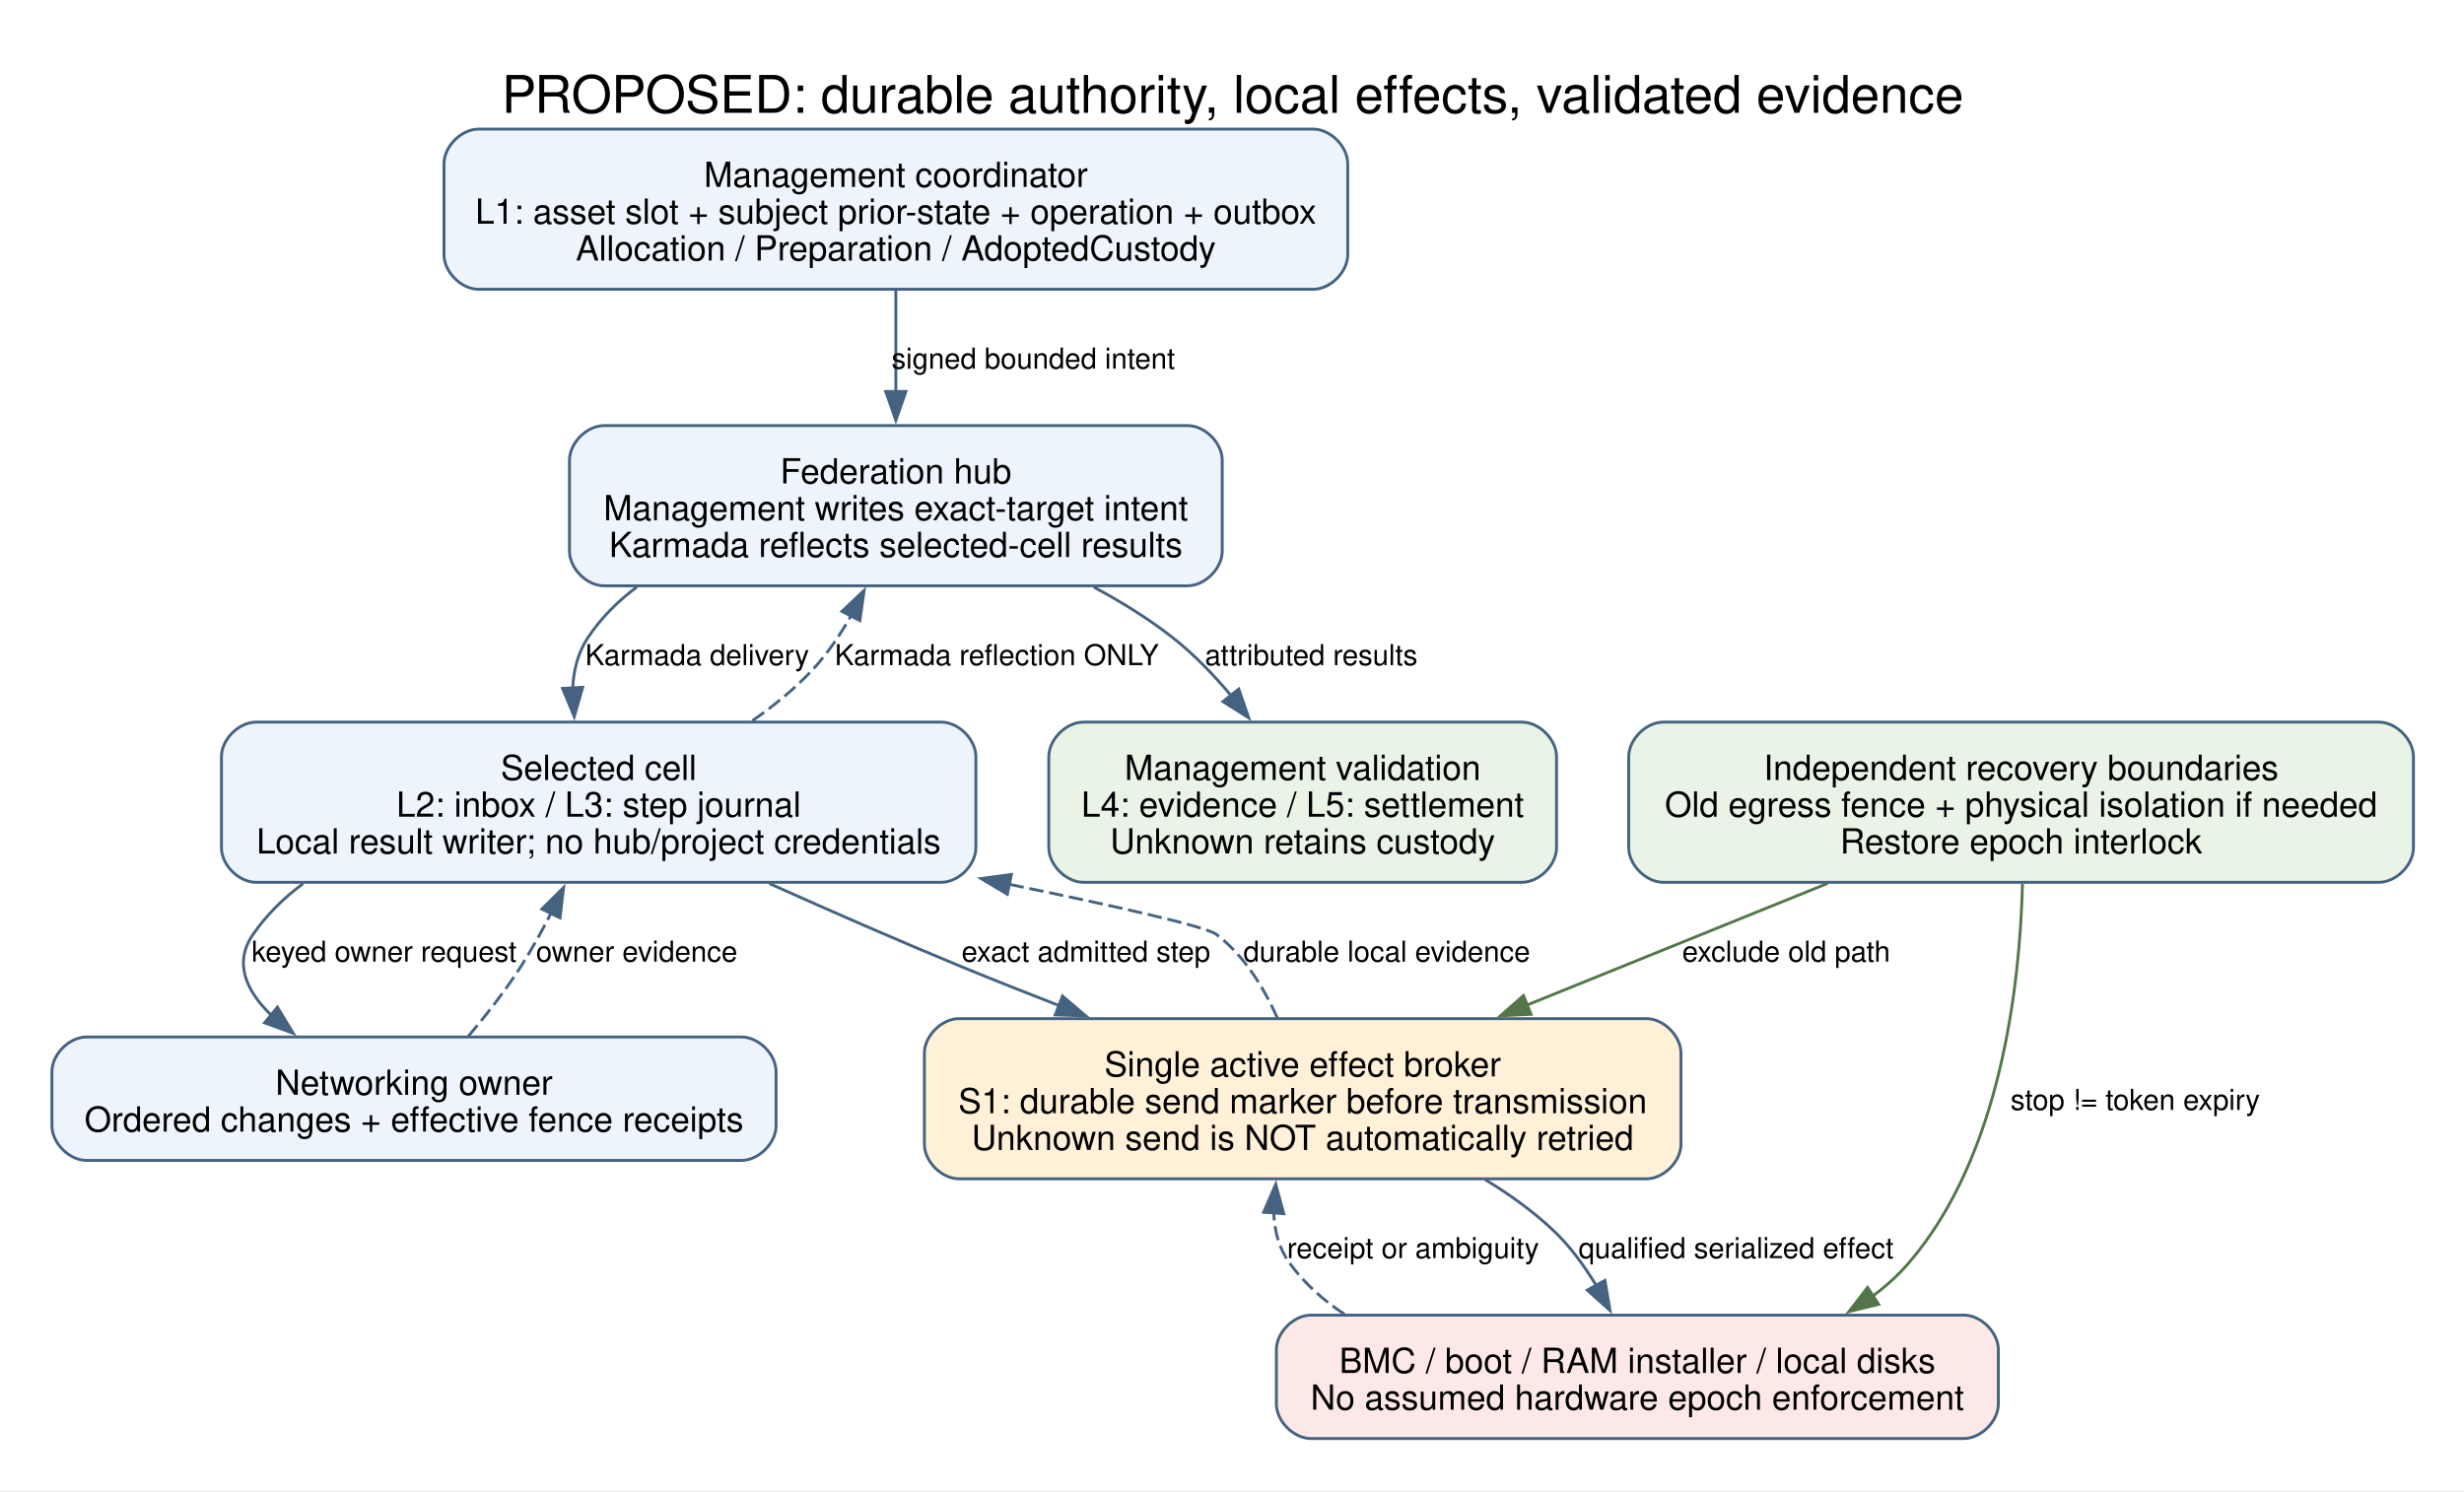
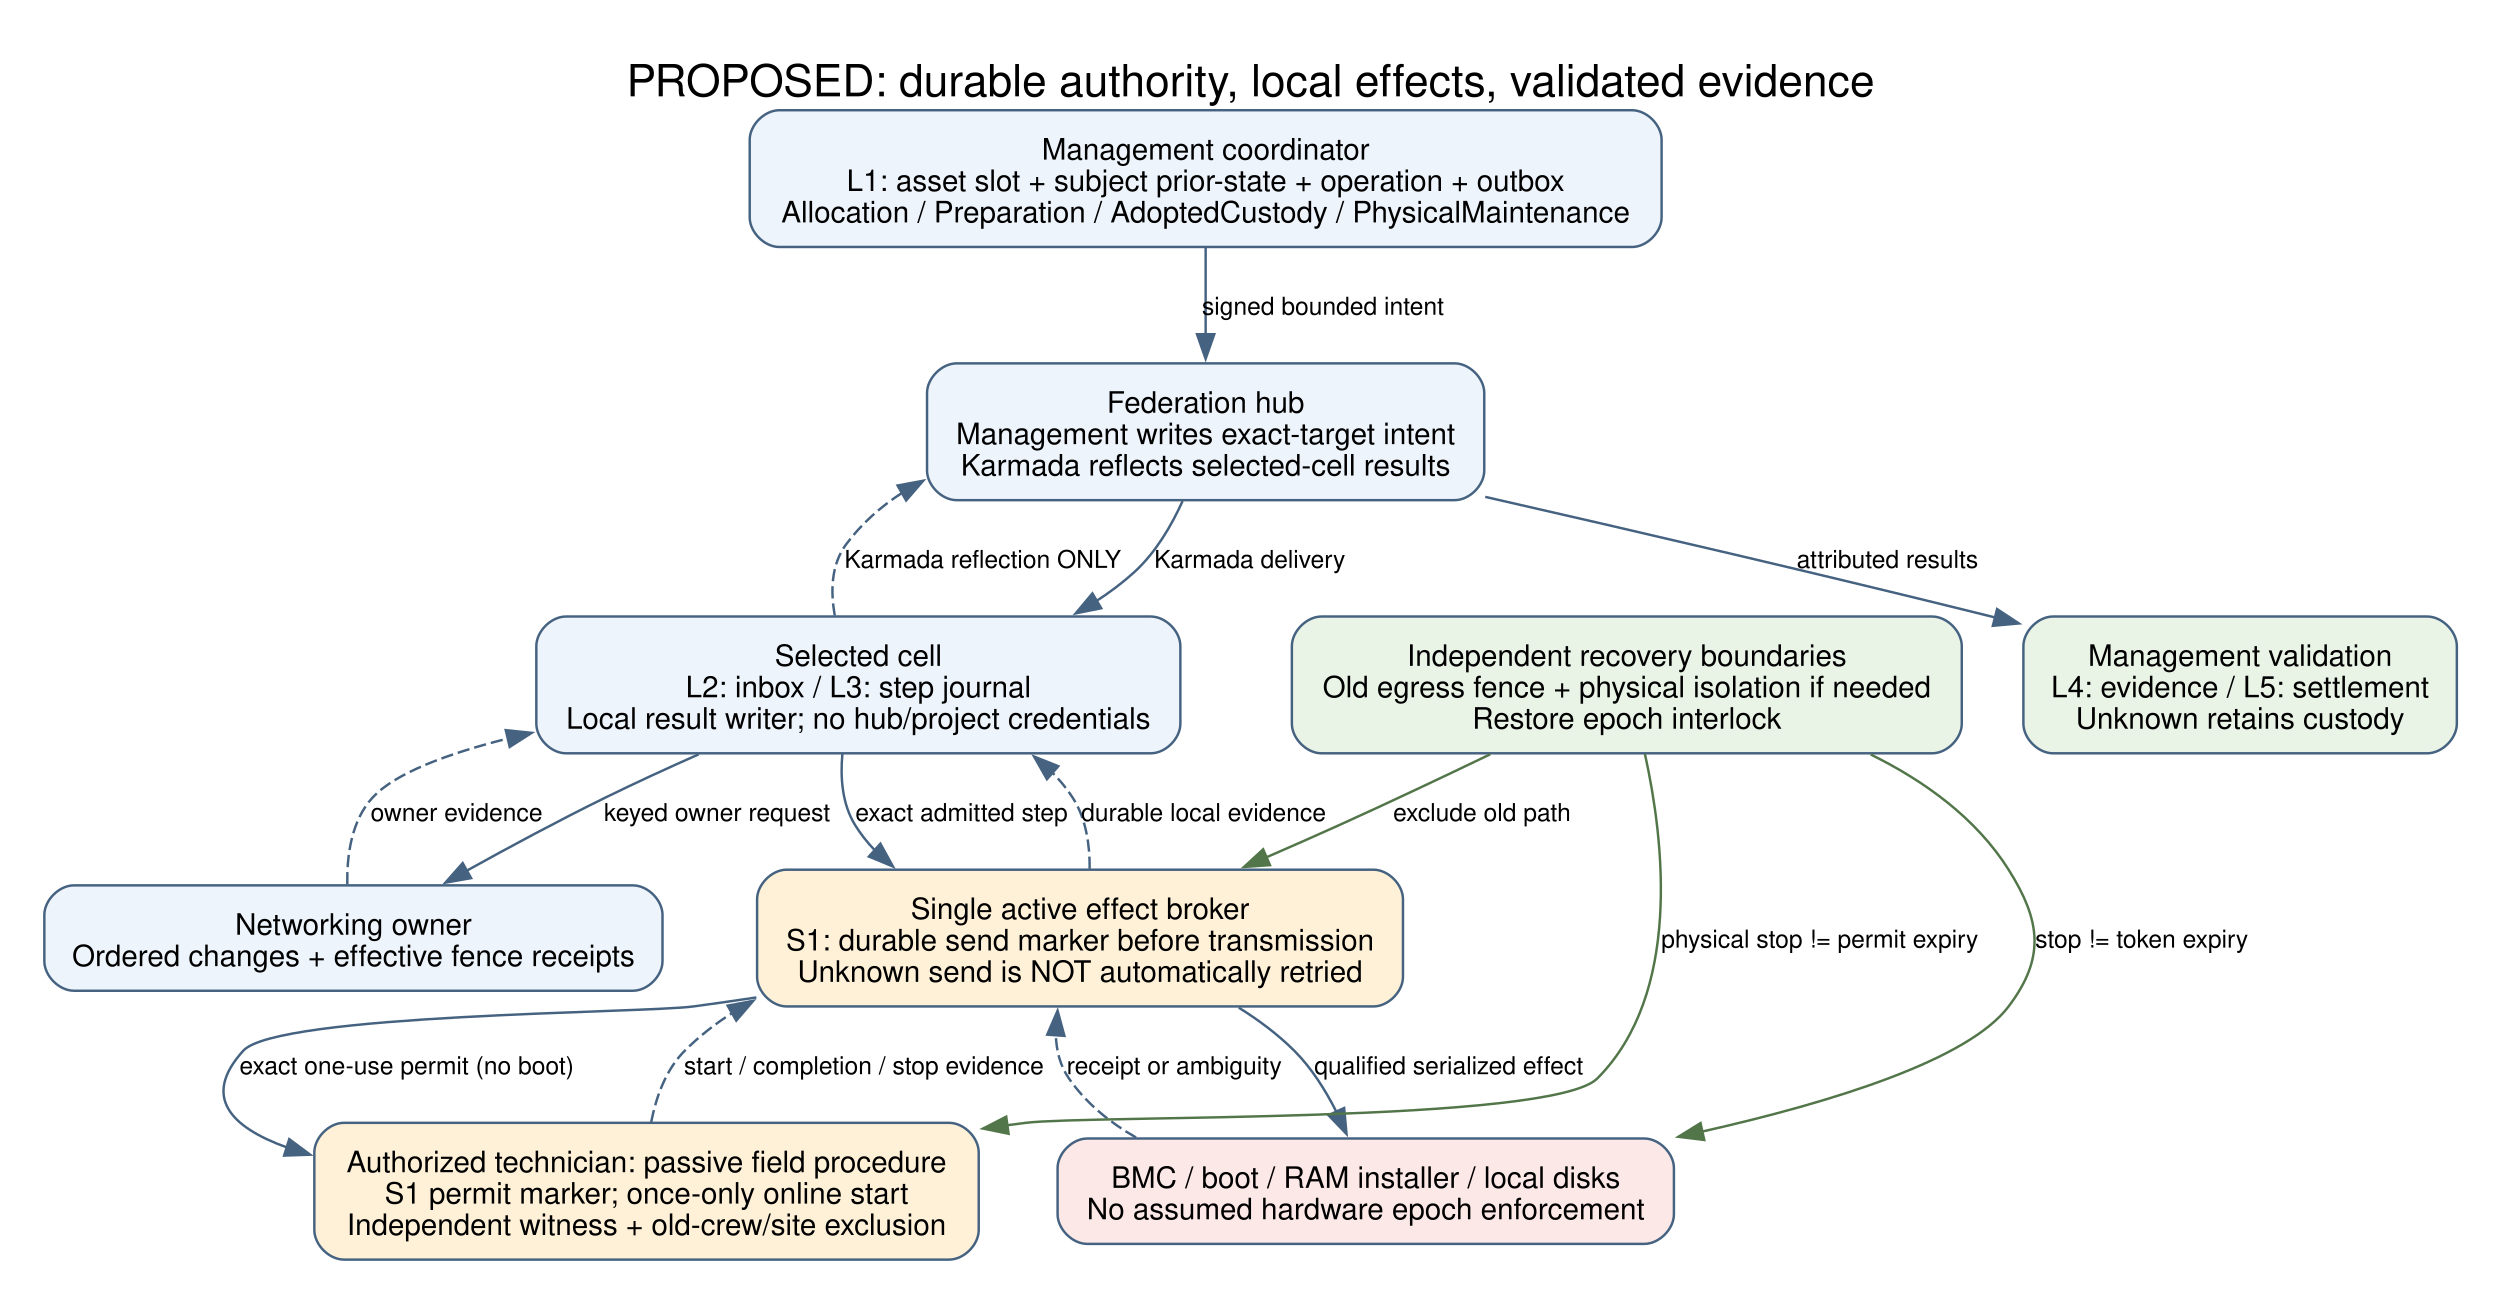
- <svg xmlns="http://www.w3.org/2000/svg" width="854pt" height="517pt" viewBox="0.00 0.00 854.00 517.00">
-   <g id="graph0" class="graph" transform="scale(1 1) rotate(0) translate(18 498.65)">
-     <polygon fill="white" stroke="none" points="-18,18 -18,-498.65 836.48,-498.65 836.48,18 -18,18" />
-     <text xml:space="preserve" text-anchor="middle" x="409.24" y="-459.55" font-family="Helvetica,sans-Serif" font-size="18.00">PROPOSED: durable authority, local effects, validated evidence</text>
+ <svg xmlns="http://www.w3.org/2000/svg" width="1015pt" height="529pt" viewBox="0.00 0.00 1015.00 529.00">
+   <g id="graph0" class="graph" transform="scale(1 1) rotate(0) translate(18 511.4)">
+     <polygon fill="white" stroke="none" points="-18,18 -18,-511.4 997.48,-511.4 997.48,18 -18,18" />
+     <text xml:space="preserve" text-anchor="middle" x="489.74" y="-472.3" font-family="Helvetica,sans-Serif" font-size="18.00">PROPOSED: durable authority, local effects, validated evidence</text>
    <g id="node1" class="node">
-       <path fill="#eef4fb" stroke="#456281" d="M437.11,-453.9C437.11,-453.9 147.88,-453.9 147.88,-453.9 141.88,-453.9 135.88,-447.9 135.88,-441.9 135.88,-441.9 135.88,-410.37 135.88,-410.37 135.88,-404.37 141.88,-398.37 147.88,-398.37 147.88,-398.37 437.11,-398.37 437.11,-398.37 443.11,-398.37 449.11,-404.37 449.11,-410.37 449.11,-410.37 449.11,-441.9 449.11,-441.9 449.11,-447.9 443.11,-453.9 437.11,-453.9" />
-       <text xml:space="preserve" text-anchor="middle" x="292.49" y="-433.86" font-family="Helvetica,sans-Serif" font-size="12.00">Management coordinator</text>
-       <text xml:space="preserve" text-anchor="middle" x="292.49" y="-421.11" font-family="Helvetica,sans-Serif" font-size="12.00">L1: asset slot + subject prior-state + operation + outbox</text>
-       <text xml:space="preserve" text-anchor="middle" x="292.49" y="-408.36" font-family="Helvetica,sans-Serif" font-size="12.00">Allocation / Preparation / AdoptedCustody</text>
+       <path fill="#eef4fb" stroke="#456281" d="M644.61,-466.65C644.61,-466.65 298.38,-466.65 298.38,-466.65 292.38,-466.65 286.38,-460.65 286.38,-454.65 286.38,-454.65 286.38,-423.12 286.38,-423.12 286.38,-417.12 292.38,-411.12 298.38,-411.12 298.38,-411.12 644.61,-411.12 644.61,-411.12 650.61,-411.12 656.61,-417.12 656.61,-423.12 656.61,-423.12 656.61,-454.65 656.61,-454.65 656.61,-460.65 650.61,-466.65 644.61,-466.65" />
+       <text xml:space="preserve" text-anchor="middle" x="471.49" y="-446.61" font-family="Helvetica,sans-Serif" font-size="12.00">Management coordinator</text>
+       <text xml:space="preserve" text-anchor="middle" x="471.49" y="-433.86" font-family="Helvetica,sans-Serif" font-size="12.00">L1: asset slot + subject prior-state + operation + outbox</text>
+       <text xml:space="preserve" text-anchor="middle" x="471.49" y="-421.11" font-family="Helvetica,sans-Serif" font-size="12.00">Allocation / Preparation / AdoptedCustody / PhysicalMaintenance</text>
    </g>
    <g id="node2" class="node">
-       <path fill="#eef4fb" stroke="#456281" d="M393.61,-351.12C393.61,-351.12 191.38,-351.12 191.38,-351.12 185.38,-351.12 179.38,-345.12 179.38,-339.12 179.38,-339.12 179.38,-307.59 179.38,-307.59 179.38,-301.59 185.38,-295.59 191.38,-295.59 191.38,-295.59 393.61,-295.59 393.61,-295.59 399.61,-295.59 405.61,-301.59 405.61,-307.59 405.61,-307.59 405.61,-339.12 405.61,-339.12 405.61,-345.12 399.61,-351.12 393.61,-351.12" />
-       <text xml:space="preserve" text-anchor="middle" x="292.49" y="-331.08" font-family="Helvetica,sans-Serif" font-size="12.00">Federation hub</text>
-       <text xml:space="preserve" text-anchor="middle" x="292.49" y="-318.33" font-family="Helvetica,sans-Serif" font-size="12.00">Management writes exact-target intent</text>
-       <text xml:space="preserve" text-anchor="middle" x="292.49" y="-305.58" font-family="Helvetica,sans-Serif" font-size="12.00">Karmada reflects selected-cell results</text>
+       <path fill="#eef4fb" stroke="#456281" d="M572.61,-363.87C572.61,-363.87 370.38,-363.87 370.38,-363.87 364.38,-363.87 358.38,-357.87 358.38,-351.87 358.38,-351.87 358.38,-320.34 358.38,-320.34 358.38,-314.34 364.38,-308.34 370.38,-308.34 370.38,-308.34 572.61,-308.34 572.61,-308.34 578.61,-308.34 584.61,-314.34 584.61,-320.34 584.61,-320.34 584.61,-351.87 584.61,-351.87 584.61,-357.87 578.61,-363.87 572.61,-363.87" />
+       <text xml:space="preserve" text-anchor="middle" x="471.49" y="-343.83" font-family="Helvetica,sans-Serif" font-size="12.00">Federation hub</text>
+       <text xml:space="preserve" text-anchor="middle" x="471.49" y="-331.08" font-family="Helvetica,sans-Serif" font-size="12.00">Management writes exact-target intent</text>
+       <text xml:space="preserve" text-anchor="middle" x="471.49" y="-318.33" font-family="Helvetica,sans-Serif" font-size="12.00">Karmada reflects selected-cell results</text>
    </g>
    <g id="edge1" class="edge">
-       <path fill="none" stroke="#456281" d="M292.49,-398.13C292.49,-387.28 292.49,-374.58 292.49,-362.8" />
-       <polygon fill="#456281" stroke="#456281" points="295.99,-362.95 292.49,-352.95 288.99,-362.95 295.99,-362.95" />
-       <text xml:space="preserve" text-anchor="middle" x="340.12" y="-370.87" font-family="Helvetica,sans-Serif" font-size="10.00">signed bounded intent</text>
+       <path fill="none" stroke="#456281" d="M471.49,-410.88C471.49,-400.03 471.49,-387.33 471.49,-375.55" />
+       <polygon fill="#456281" stroke="#456281" points="474.99,-375.7 471.49,-365.7 467.99,-375.7 474.99,-375.7" />
+       <text xml:space="preserve" text-anchor="middle" x="519.12" y="-383.62" font-family="Helvetica,sans-Serif" font-size="10.00">signed bounded intent</text>
    </g>
    <g id="node3" class="node">
-       <path fill="#eef4fb" stroke="#456281" d="M308.23,-248.34C308.23,-248.34 70.75,-248.34 70.75,-248.34 64.75,-248.34 58.75,-242.34 58.75,-236.34 58.75,-236.34 58.75,-204.81 58.75,-204.81 58.75,-198.81 64.75,-192.81 70.75,-192.81 70.75,-192.81 308.23,-192.81 308.23,-192.81 314.23,-192.81 320.23,-198.81 320.23,-204.81 320.23,-204.81 320.23,-236.34 320.23,-236.34 320.23,-242.34 314.23,-248.34 308.23,-248.34" />
-       <text xml:space="preserve" text-anchor="middle" x="189.49" y="-228.3" font-family="Helvetica,sans-Serif" font-size="12.00">Selected cell</text>
-       <text xml:space="preserve" text-anchor="middle" x="189.49" y="-215.55" font-family="Helvetica,sans-Serif" font-size="12.00">L2: inbox / L3: step journal</text>
-       <text xml:space="preserve" text-anchor="middle" x="189.49" y="-202.8" font-family="Helvetica,sans-Serif" font-size="12.00">Local result writer; no hub/project credentials</text>
+       <path fill="#eef4fb" stroke="#456281" d="M449.23,-261.09C449.23,-261.09 211.75,-261.09 211.75,-261.09 205.75,-261.09 199.75,-255.09 199.75,-249.09 199.75,-249.09 199.75,-217.56 199.75,-217.56 199.75,-211.56 205.75,-205.56 211.75,-205.56 211.75,-205.56 449.23,-205.56 449.23,-205.56 455.23,-205.56 461.23,-211.56 461.23,-217.56 461.23,-217.56 461.23,-249.09 461.23,-249.09 461.23,-255.09 455.23,-261.09 449.23,-261.09" />
+       <text xml:space="preserve" text-anchor="middle" x="330.49" y="-241.05" font-family="Helvetica,sans-Serif" font-size="12.00">Selected cell</text>
+       <text xml:space="preserve" text-anchor="middle" x="330.49" y="-228.3" font-family="Helvetica,sans-Serif" font-size="12.00">L2: inbox / L3: step journal</text>
+       <text xml:space="preserve" text-anchor="middle" x="330.49" y="-215.55" font-family="Helvetica,sans-Serif" font-size="12.00">Local result writer; no hub/project credentials</text>
    </g>
    <g id="edge2" class="edge">
-       <path fill="none" stroke="#456281" d="M202.73,-295.18C196.14,-290.26 190.3,-284.45 185.74,-277.59 182.27,-272.37 180.78,-266.23 180.49,-259.96" />
-       <polygon fill="#456281" stroke="#456281" points="183.97,-260.42 181.03,-250.24 176.98,-260.03 183.97,-260.42" />
-       <text xml:space="preserve" text-anchor="middle" x="223.62" y="-268.09" font-family="Helvetica,sans-Serif" font-size="10.00">Karmada delivery</text>
+       <path fill="none" stroke="#456281" d="M462.14,-307.98C457.54,-297.83 451.09,-286.89 442.49,-279.09 437.72,-274.76 432.48,-270.83 426.95,-267.26" />
+       <polygon fill="#456281" stroke="#456281" points="429.09,-264.46 418.71,-262.36 425.52,-270.48 429.09,-264.46" />
+       <text xml:space="preserve" text-anchor="middle" x="489.39" y="-280.84" font-family="Helvetica,sans-Serif" font-size="10.00">Karmada delivery</text>
+     </g>
+     <g id="node9" class="node">
+       <path fill="#e9f3e6" stroke="#456281" d="M967.48,-261.09C967.48,-261.09 815.5,-261.09 815.5,-261.09 809.5,-261.09 803.5,-255.09 803.5,-249.09 803.5,-249.09 803.5,-217.56 803.5,-217.56 803.5,-211.56 809.5,-205.56 815.5,-205.56 815.5,-205.56 967.48,-205.56 967.48,-205.56 973.48,-205.56 979.48,-211.56 979.48,-217.56 979.48,-217.56 979.48,-249.09 979.48,-249.09 979.48,-255.09 973.48,-261.09 967.48,-261.09" />
+       <text xml:space="preserve" text-anchor="middle" x="891.49" y="-241.05" font-family="Helvetica,sans-Serif" font-size="12.00">Management validation</text>
+       <text xml:space="preserve" text-anchor="middle" x="891.49" y="-228.3" font-family="Helvetica,sans-Serif" font-size="12.00">L4: evidence / L5: settlement</text>
+       <text xml:space="preserve" text-anchor="middle" x="891.49" y="-215.55" font-family="Helvetica,sans-Serif" font-size="12.00">Unknown retains custody</text>
+     </g>
+     <g id="edge12" class="edge">
+       <path fill="none" stroke="#456281" d="M585.01,-309.67C646.02,-295.77 722.49,-277.99 790.49,-261.09 791.01,-260.96 791.53,-260.83 792.05,-260.7" />
+       <polygon fill="#456281" stroke="#456281" points="792.81,-264.12 801.66,-258.28 791.1,-257.33 792.81,-264.12" />
+       <text xml:space="preserve" text-anchor="middle" x="748.29" y="-280.84" font-family="Helvetica,sans-Serif" font-size="10.00">attributed results</text>
+     </g>
+     <g id="edge11" class="edge">
+       <path fill="none" stroke="#456281" stroke-dasharray="5,2" d="M320.91,-261.48C319.15,-271.4 319.45,-282.18 325.49,-290.34 331.74,-298.79 339.56,-305.7 348.31,-311.34" />
+       <polygon fill="#456281" stroke="#456281" points="346.41,-314.29 356.82,-316.22 349.89,-308.21 346.41,-314.29" />
+       <text xml:space="preserve" text-anchor="middle" x="380.99" y="-280.84" font-family="Helvetica,sans-Serif" font-size="10.00">Karmada reflection ONLY</text>
+     </g>
+     <g id="node4" class="node">
+       <path fill="#fff1d7" stroke="#456281" d="M539.61,-158.31C539.61,-158.31 301.38,-158.31 301.38,-158.31 295.38,-158.31 289.38,-152.31 289.38,-146.31 289.38,-146.31 289.38,-114.78 289.38,-114.78 289.38,-108.78 295.38,-102.78 301.38,-102.78 301.38,-102.78 539.61,-102.78 539.61,-102.78 545.61,-102.78 551.61,-108.78 551.61,-114.78 551.61,-114.78 551.61,-146.31 551.61,-146.31 551.61,-152.31 545.61,-158.31 539.61,-158.31" />
+       <text xml:space="preserve" text-anchor="middle" x="420.49" y="-138.27" font-family="Helvetica,sans-Serif" font-size="12.00">Single active effect broker</text>
+       <text xml:space="preserve" text-anchor="middle" x="420.49" y="-125.52" font-family="Helvetica,sans-Serif" font-size="12.00">S1: durable send marker before transmission</text>
+       <text xml:space="preserve" text-anchor="middle" x="420.49" y="-112.77" font-family="Helvetica,sans-Serif" font-size="12.00">Unknown send is NOT automatically retried</text>
+     </g>
+     <g id="edge3" class="edge">
+       <path fill="none" stroke="#456281" d="M324.01,-205.33C323.11,-195.54 323.94,-184.81 329.24,-176.31 331.52,-172.65 334.2,-169.28 337.17,-166.18" />
+       <polygon fill="#456281" stroke="#456281" points="339.43,-168.86 344.56,-159.59 334.77,-163.64 339.43,-168.86" />
+       <text xml:space="preserve" text-anchor="middle" x="372.37" y="-178.06" font-family="Helvetica,sans-Serif" font-size="10.00">exact admitted step</text>
+     </g>
+     <g id="node7" class="node">
+       <path fill="#eef4fb" stroke="#456281" d="M238.98,-151.94C238.98,-151.94 12,-151.94 12,-151.94 6,-151.94 0,-145.94 0,-139.94 0,-139.94 0,-121.16 0,-121.16 0,-115.16 6,-109.16 12,-109.16 12,-109.16 238.98,-109.16 238.98,-109.16 244.98,-109.16 250.98,-115.16 250.98,-121.16 250.98,-121.16 250.98,-139.94 250.98,-139.94 250.98,-145.94 244.98,-151.94 238.98,-151.94" />
+       <text xml:space="preserve" text-anchor="middle" x="125.49" y="-131.9" font-family="Helvetica,sans-Serif" font-size="12.00">Networking owner</text>
+       <text xml:space="preserve" text-anchor="middle" x="125.49" y="-119.15" font-family="Helvetica,sans-Serif" font-size="12.00">Ordered changes + effective fence receipts</text>
+     </g>
+     <g id="edge7" class="edge">
+       <path fill="none" stroke="#456281" d="M265.68,-205.15C253,-199.54 239.88,-193.52 227.74,-187.56 209.05,-178.39 188.88,-167.56 171.44,-157.87" />
+       <polygon fill="#456281" stroke="#456281" points="173.27,-154.88 162.83,-153.05 169.85,-160.99 173.27,-154.88" />
+       <text xml:space="preserve" text-anchor="middle" x="273.12" y="-178.06" font-family="Helvetica,sans-Serif" font-size="10.00">keyed owner request</text>
+     </g>
+     <g id="edge10" class="edge">
+       <path fill="none" stroke="#456281" stroke-dasharray="5,2" d="M424.4,-158.63C424.49,-168.43 422.94,-179.14 417.49,-187.56 415.07,-191.3 412.23,-194.75 409.08,-197.92" />
+       <polygon fill="#456281" stroke="#456281" points="407.06,-195.04 401.83,-204.25 411.66,-200.31 407.06,-195.04" />
+       <text xml:space="preserve" text-anchor="middle" x="470.66" y="-178.06" font-family="Helvetica,sans-Serif" font-size="10.00">durable local evidence</text>
+     </g>
+     <g id="node5" class="node">
+       <path fill="#fce9e7" stroke="#456281" d="M649.61,-49.16C649.61,-49.16 423.38,-49.16 423.38,-49.16 417.38,-49.16 411.38,-43.16 411.38,-37.16 411.38,-37.16 411.38,-18.38 411.38,-18.38 411.38,-12.38 417.38,-6.38 423.38,-6.38 423.38,-6.38 649.61,-6.38 649.61,-6.38 655.61,-6.38 661.61,-12.38 661.61,-18.38 661.61,-18.38 661.61,-37.16 661.61,-37.16 661.61,-43.16 655.61,-49.16 649.61,-49.16" />
+       <text xml:space="preserve" text-anchor="middle" x="536.49" y="-29.12" font-family="Helvetica,sans-Serif" font-size="12.00">BMC / boot / RAM installer / local disks</text>
+       <text xml:space="preserve" text-anchor="middle" x="536.49" y="-16.37" font-family="Helvetica,sans-Serif" font-size="12.00">No assumed hardware epoch enforcement</text>
+     </g>
+     <g id="edge4" class="edge">
+       <path fill="none" stroke="#456281" d="M484.94,-102.29C493.09,-97.21 500.88,-91.38 507.49,-84.78 514.49,-77.8 520.16,-68.77 524.57,-60.01" />
+       <polygon fill="#456281" stroke="#456281" points="527.72,-61.55 528.69,-51 521.35,-58.63 527.72,-61.55" />
+       <text xml:space="preserve" text-anchor="middle" x="570.2" y="-75.28" font-family="Helvetica,sans-Serif" font-size="10.00">qualified serialized effect</text>
+     </g>
+     <g id="node6" class="node">
+       <path fill="#fff1d7" stroke="#456281" d="M367.36,-55.53C367.36,-55.53 121.62,-55.53 121.62,-55.53 115.62,-55.53 109.62,-49.53 109.62,-43.53 109.62,-43.53 109.62,-12 109.62,-12 109.62,-6 115.62,0 121.62,0 121.62,0 367.36,0 367.36,0 373.36,0 379.36,-6 379.36,-12 379.36,-12 379.36,-43.53 379.36,-43.53 379.36,-49.53 373.36,-55.53 367.36,-55.53" />
+       <text xml:space="preserve" text-anchor="middle" x="244.49" y="-35.49" font-family="Helvetica,sans-Serif" font-size="12.00">Authorized technician: passive field procedure</text>
+       <text xml:space="preserve" text-anchor="middle" x="244.49" y="-22.74" font-family="Helvetica,sans-Serif" font-size="12.00">S1 permit marker; once-only online start</text>
+       <text xml:space="preserve" text-anchor="middle" x="244.49" y="-9.99" font-family="Helvetica,sans-Serif" font-size="12.00">Independent witness + old-crew/site exclusion</text>
+     </g>
+     <g id="edge5" class="edge">
+       <path fill="none" stroke="#456281" d="M289.1,-106.44C280.44,-105.14 271.85,-103.9 263.49,-102.78 243.27,-100.06 94.44,-99.9 80.74,-84.78 63.95,-66.26 75.37,-53.86 98.43,-45.56" />
+       <polygon fill="#456281" stroke="#456281" points="99.43,-48.91 107.93,-42.59 97.35,-42.23 99.43,-48.91" />
+       <text xml:space="preserve" text-anchor="middle" x="147.12" y="-75.28" font-family="Helvetica,sans-Serif" font-size="10.00">exact one-use permit (no boot)</text>
+     </g>
+     <g id="edge9" class="edge">
+       <path fill="none" stroke="#456281" stroke-dasharray="5,2" d="M443.24,-49.58C432.56,-55.64 423,-63.45 415.99,-73.53 412.37,-78.74 410.88,-84.91 410.67,-91.22" />
+       <polygon fill="#456281" stroke="#456281" points="407.17,-91.33 411.38,-101.05 414.15,-90.83 407.17,-91.33" />
+       <text xml:space="preserve" text-anchor="middle" x="458.74" y="-75.28" font-family="Helvetica,sans-Serif" font-size="10.00">receipt or ambiguity</text>
+     </g>
+     <g id="edge6" class="edge">
+       <path fill="none" stroke="#456281" stroke-dasharray="5,2" d="M246.38,-55.84C248.4,-66.1 252.36,-77.14 259.99,-84.78 265.82,-90.62 272.34,-95.72 279.34,-100.16" />
+       <polygon fill="#456281" stroke="#456281" points="277.42,-103.1 287.83,-105.07 280.92,-97.03 277.42,-103.1" />
+       <text xml:space="preserve" text-anchor="middle" x="332.74" y="-75.28" font-family="Helvetica,sans-Serif" font-size="10.00">start / completion / stop evidence</text>
+     </g>
+     <g id="edge8" class="edge">
+       <path fill="none" stroke="#456281" stroke-dasharray="5,2" d="M123,-152.34C122.78,-164.08 124.68,-178.23 133.24,-187.56 142.25,-197.38 163.26,-205.31 188.36,-211.61" />
+       <polygon fill="#456281" stroke="#456281" points="187.34,-214.96 197.87,-213.86 188.95,-208.15 187.34,-214.96" />
+       <text xml:space="preserve" text-anchor="middle" x="167.37" y="-178.06" font-family="Helvetica,sans-Serif" font-size="10.00">owner evidence</text>
    </g>
    <g id="node8" class="node">
-       <path fill="#e9f3e6" stroke="#456281" d="M509.48,-248.34C509.48,-248.34 357.5,-248.34 357.5,-248.34 351.5,-248.34 345.5,-242.34 345.5,-236.34 345.5,-236.34 345.5,-204.81 345.5,-204.81 345.5,-198.81 351.5,-192.81 357.5,-192.81 357.5,-192.81 509.48,-192.81 509.48,-192.81 515.48,-192.81 521.48,-198.81 521.48,-204.81 521.48,-204.81 521.48,-236.34 521.48,-236.34 521.48,-242.34 515.48,-248.34 509.48,-248.34" />
-       <text xml:space="preserve" text-anchor="middle" x="433.49" y="-228.3" font-family="Helvetica,sans-Serif" font-size="12.00">Management validation</text>
-       <text xml:space="preserve" text-anchor="middle" x="433.49" y="-215.55" font-family="Helvetica,sans-Serif" font-size="12.00">L4: evidence / L5: settlement</text>
-       <text xml:space="preserve" text-anchor="middle" x="433.49" y="-202.8" font-family="Helvetica,sans-Serif" font-size="12.00">Unknown retains custody</text>
+       <path fill="#e9f3e6" stroke="#456281" d="M766.48,-261.09C766.48,-261.09 518.5,-261.09 518.5,-261.09 512.5,-261.09 506.5,-255.09 506.5,-249.09 506.5,-249.09 506.5,-217.56 506.5,-217.56 506.5,-211.56 512.5,-205.56 518.5,-205.56 518.5,-205.56 766.48,-205.56 766.48,-205.56 772.48,-205.56 778.48,-211.56 778.48,-217.56 778.48,-217.56 778.48,-249.09 778.48,-249.09 778.48,-255.09 772.48,-261.09 766.48,-261.09" />
+       <text xml:space="preserve" text-anchor="middle" x="642.49" y="-241.05" font-family="Helvetica,sans-Serif" font-size="12.00">Independent recovery boundaries</text>
+       <text xml:space="preserve" text-anchor="middle" x="642.49" y="-228.3" font-family="Helvetica,sans-Serif" font-size="12.00">Old egress fence + physical isolation if needed</text>
+       <text xml:space="preserve" text-anchor="middle" x="642.49" y="-215.55" font-family="Helvetica,sans-Serif" font-size="12.00">Restore epoch interlock</text>
    </g>
-     <g id="edge10" class="edge">
-       <path fill="none" stroke="#456281" d="M361.13,-295.12C370.74,-289.97 380.17,-284.12 388.49,-277.59 395.9,-271.78 402.85,-264.53 408.97,-257.19" />
-       <polygon fill="#456281" stroke="#456281" points="411.35,-259.81 414.81,-249.8 405.86,-255.47 411.35,-259.81" />
-       <text xml:space="preserve" text-anchor="middle" x="436.46" y="-268.09" font-family="Helvetica,sans-Serif" font-size="10.00">attributed results</text>
+     <g id="edge13" class="edge">
+       <path fill="none" stroke="#527649" d="M587.08,-205.19C567.68,-195.85 545.7,-185.45 525.49,-176.31 515.98,-172.01 505.93,-167.58 495.97,-163.26" />
+       <polygon fill="#527649" stroke="#527649" points="497.61,-160.15 487.05,-159.41 494.84,-166.58 497.61,-160.15" />
+       <text xml:space="preserve" text-anchor="middle" x="583.67" y="-178.06" font-family="Helvetica,sans-Serif" font-size="10.00">exclude old path</text>
    </g>
-     <g id="edge9" class="edge">
-       <path fill="none" stroke="#456281" stroke-dasharray="5,2" d="M242.76,-248.81C250.24,-254.01 257.44,-259.87 263.49,-266.34 268.72,-271.93 273.25,-278.64 277.08,-285.44" />
-       <polygon fill="#456281" stroke="#456281" points="273.81,-286.72 281.5,-294.01 280.03,-283.52 273.81,-286.72" />
-       <text xml:space="preserve" text-anchor="middle" x="327.47" y="-268.09" font-family="Helvetica,sans-Serif" font-size="10.00">Karmada reflection ONLY</text>
+     <g id="edge14" class="edge">
+       <path fill="none" stroke="#527649" d="M741.49,-205.09C763.6,-194.2 784.37,-179.12 797.49,-158.31 810.66,-137.43 812.37,-122.47 797.49,-102.78 781.25,-81.29 727.42,-64.23 672.84,-51.93" />
+       <polygon fill="#527649" stroke="#527649" points="673.92,-48.58 663.4,-49.86 672.41,-55.42 673.92,-48.58" />
+       <text xml:space="preserve" text-anchor="middle" x="851.52" y="-126.67" font-family="Helvetica,sans-Serif" font-size="10.00">stop != token expiry</text>
    </g>
-     <g id="node4" class="node">
-       <path fill="#fff1d7" stroke="#456281" d="M552.61,-145.56C552.61,-145.56 314.38,-145.56 314.38,-145.56 308.38,-145.56 302.38,-139.56 302.38,-133.56 302.38,-133.56 302.38,-102.03 302.38,-102.03 302.38,-96.03 308.38,-90.03 314.38,-90.03 314.38,-90.03 552.61,-90.03 552.61,-90.03 558.61,-90.03 564.61,-96.03 564.61,-102.03 564.61,-102.03 564.61,-133.56 564.61,-133.56 564.61,-139.56 558.61,-145.56 552.61,-145.56" />
-       <text xml:space="preserve" text-anchor="middle" x="433.49" y="-125.52" font-family="Helvetica,sans-Serif" font-size="12.00">Single active effect broker</text>
-       <text xml:space="preserve" text-anchor="middle" x="433.49" y="-112.77" font-family="Helvetica,sans-Serif" font-size="12.00">S1: durable send marker before transmission</text>
-       <text xml:space="preserve" text-anchor="middle" x="433.49" y="-100.02" font-family="Helvetica,sans-Serif" font-size="12.00">Unknown send is NOT automatically retried</text>
-     </g>
-     <g id="edge3" class="edge">
-       <path fill="none" stroke="#456281" d="M248.68,-192.37C269.6,-182.98 293.36,-172.57 315.24,-163.56 326.2,-159.05 337.79,-154.45 349.26,-150" />
-       <polygon fill="#456281" stroke="#456281" points="350.26,-153.37 358.33,-146.51 347.74,-146.84 350.26,-153.37" />
-       <text xml:space="preserve" text-anchor="middle" x="358.37" y="-165.31" font-family="Helvetica,sans-Serif" font-size="10.00">exact admitted step</text>
-     </g>
-     <g id="node6" class="node">
-       <path fill="#eef4fb" stroke="#456281" d="M238.98,-139.19C238.98,-139.19 12,-139.19 12,-139.19 6,-139.19 0,-133.19 0,-127.19 0,-127.19 0,-108.41 0,-108.41 0,-102.41 6,-96.41 12,-96.41 12,-96.41 238.98,-96.41 238.98,-96.41 244.98,-96.41 250.98,-102.41 250.98,-108.41 250.98,-108.41 250.98,-127.19 250.98,-127.19 250.98,-133.19 244.98,-139.19 238.98,-139.19" />
-       <text xml:space="preserve" text-anchor="middle" x="125.49" y="-119.15" font-family="Helvetica,sans-Serif" font-size="12.00">Networking owner</text>
-       <text xml:space="preserve" text-anchor="middle" x="125.49" y="-106.4" font-family="Helvetica,sans-Serif" font-size="12.00">Ordered changes + effective fence receipts</text>
-     </g>
-     <g id="edge5" class="edge">
-       <path fill="none" stroke="#456281" d="M87.06,-192.36C80.41,-187.44 74.48,-181.65 69.74,-174.81 62.84,-164.87 67.31,-155.13 76.13,-146.64" />
-       <polygon fill="#456281" stroke="#456281" points="78.14,-149.52 83.66,-140.48 73.7,-144.1 78.14,-149.52" />
-       <text xml:space="preserve" text-anchor="middle" x="115.12" y="-165.31" font-family="Helvetica,sans-Serif" font-size="10.00">keyed owner request</text>
-     </g>
-     <g id="edge8" class="edge">
-       <path fill="none" stroke="#456281" stroke-dasharray="5,2" d="M424.7,-145.86C419.98,-156.38 413.12,-167.6 403.49,-174.81 399.85,-177.53 368.97,-184.49 331.75,-192.12" />
-       <polygon fill="#456281" stroke="#456281" points="331.14,-188.67 322.04,-194.1 332.54,-195.53 331.14,-188.67" />
-       <text xml:space="preserve" text-anchor="middle" x="462.64" y="-165.31" font-family="Helvetica,sans-Serif" font-size="10.00">durable local evidence</text>
-     </g>
-     <g id="node5" class="node">
-       <path fill="#fce9e7" stroke="#456281" d="M662.61,-42.78C662.61,-42.78 436.38,-42.78 436.38,-42.78 430.38,-42.78 424.38,-36.78 424.38,-30.78 424.38,-30.78 424.38,-12 424.38,-12 424.38,-6 430.38,0 436.38,0 436.38,0 662.61,0 662.61,0 668.61,0 674.61,-6 674.61,-12 674.61,-12 674.61,-30.78 674.61,-30.78 674.61,-36.78 668.61,-42.78 662.61,-42.78" />
-       <text xml:space="preserve" text-anchor="middle" x="549.49" y="-22.74" font-family="Helvetica,sans-Serif" font-size="12.00">BMC / boot / RAM installer / local disks</text>
-       <text xml:space="preserve" text-anchor="middle" x="549.49" y="-9.99" font-family="Helvetica,sans-Serif" font-size="12.00">No assumed hardware epoch enforcement</text>
-     </g>
-     <g id="edge4" class="edge">
-       <path fill="none" stroke="#456281" d="M496.73,-89.77C505.25,-84.6 513.46,-78.69 520.49,-72.03 526.23,-66.59 531.2,-59.75 535.32,-52.91" />
-       <polygon fill="#456281" stroke="#456281" points="538.26,-54.82 540.02,-44.38 532.13,-51.45 538.26,-54.82" />
-       <text xml:space="preserve" text-anchor="middle" x="583.7" y="-62.53" font-family="Helvetica,sans-Serif" font-size="10.00">qualified serialized effect</text>
-     </g>
-     <g id="edge7" class="edge">
-       <path fill="none" stroke="#456281" stroke-dasharray="5,2" d="M447.96,-43.12C440.68,-47.88 434.17,-53.69 428.99,-60.78 425.25,-65.9 423.7,-72.03 423.46,-78.33" />
-       <polygon fill="#456281" stroke="#456281" points="419.96,-78.43 424.17,-88.16 426.94,-77.93 419.96,-78.43" />
-       <text xml:space="preserve" text-anchor="middle" x="471.74" y="-62.53" font-family="Helvetica,sans-Serif" font-size="10.00">receipt or ambiguity</text>
-     </g>
-     <g id="edge6" class="edge">
-       <path fill="none" stroke="#456281" stroke-dasharray="5,2" d="M144.28,-139.4C150.49,-146.73 157.16,-155.24 162.49,-163.56 166.27,-169.47 169.88,-175.98 173.15,-182.42" />
-       <polygon fill="#456281" stroke="#456281" points="169.8,-183.54 177.33,-191 176.1,-180.48 169.8,-183.54" />
-       <text xml:space="preserve" text-anchor="middle" x="202.69" y="-165.31" font-family="Helvetica,sans-Serif" font-size="10.00">owner evidence</text>
-     </g>
-     <g id="node7" class="node">
-       <path fill="#e9f3e6" stroke="#456281" d="M806.48,-248.34C806.48,-248.34 558.5,-248.34 558.5,-248.34 552.5,-248.34 546.5,-242.34 546.5,-236.34 546.5,-236.34 546.5,-204.81 546.5,-204.81 546.5,-198.81 552.5,-192.81 558.5,-192.81 558.5,-192.81 806.48,-192.81 806.48,-192.81 812.48,-192.81 818.48,-198.81 818.48,-204.81 818.48,-204.81 818.48,-236.34 818.48,-236.34 818.48,-242.34 812.48,-248.34 806.48,-248.34" />
-       <text xml:space="preserve" text-anchor="middle" x="682.49" y="-228.3" font-family="Helvetica,sans-Serif" font-size="12.00">Independent recovery boundaries</text>
-       <text xml:space="preserve" text-anchor="middle" x="682.49" y="-215.55" font-family="Helvetica,sans-Serif" font-size="12.00">Old egress fence + physical isolation if needed</text>
-       <text xml:space="preserve" text-anchor="middle" x="682.49" y="-202.8" font-family="Helvetica,sans-Serif" font-size="12.00">Restore epoch interlock</text>
-     </g>
-     <g id="edge11" class="edge">
-       <path fill="none" stroke="#527649" d="M615.44,-192.44C583.33,-179.44 544.7,-163.81 511.31,-150.29" />
-       <polygon fill="#527649" stroke="#527649" points="512.65,-147.06 502.07,-146.55 510.02,-153.55 512.65,-147.06" />
-       <text xml:space="preserve" text-anchor="middle" x="601.08" y="-165.31" font-family="Helvetica,sans-Serif" font-size="10.00">exclude old path</text>
-     </g>
-     <g id="edge12" class="edge">
-       <path fill="none" stroke="#527649" d="M682.97,-192.35C682.14,-157.75 675.67,-98.07 643.49,-60.78 639.77,-56.47 635.49,-52.64 630.86,-49.23" />
-       <polygon fill="#527649" stroke="#527649" points="633.12,-46.52 622.83,-44.01 629.3,-52.39 633.12,-46.52" />
-       <text xml:space="preserve" text-anchor="middle" x="722.05" y="-113.92" font-family="Helvetica,sans-Serif" font-size="10.00">stop != token expiry</text>
+     <g id="edge15" class="edge">
+       <path fill="none" stroke="#527649" d="M649.84,-205.28C657.69,-169.76 664.76,-107.87 630.49,-73.53 612.23,-55.23 424.14,-58.75 398.49,-55.53 395.97,-55.21 393.44,-54.89 390.88,-54.55" />
+       <polygon fill="#527649" stroke="#527649" points="391.48,-51.1 381.09,-53.2 390.52,-58.03 391.48,-51.1" />
+       <text xml:space="preserve" text-anchor="middle" x="720.81" y="-126.67" font-family="Helvetica,sans-Serif" font-size="10.00">physical stop != permit expiry</text>
    </g>
  </g>
</svg>
